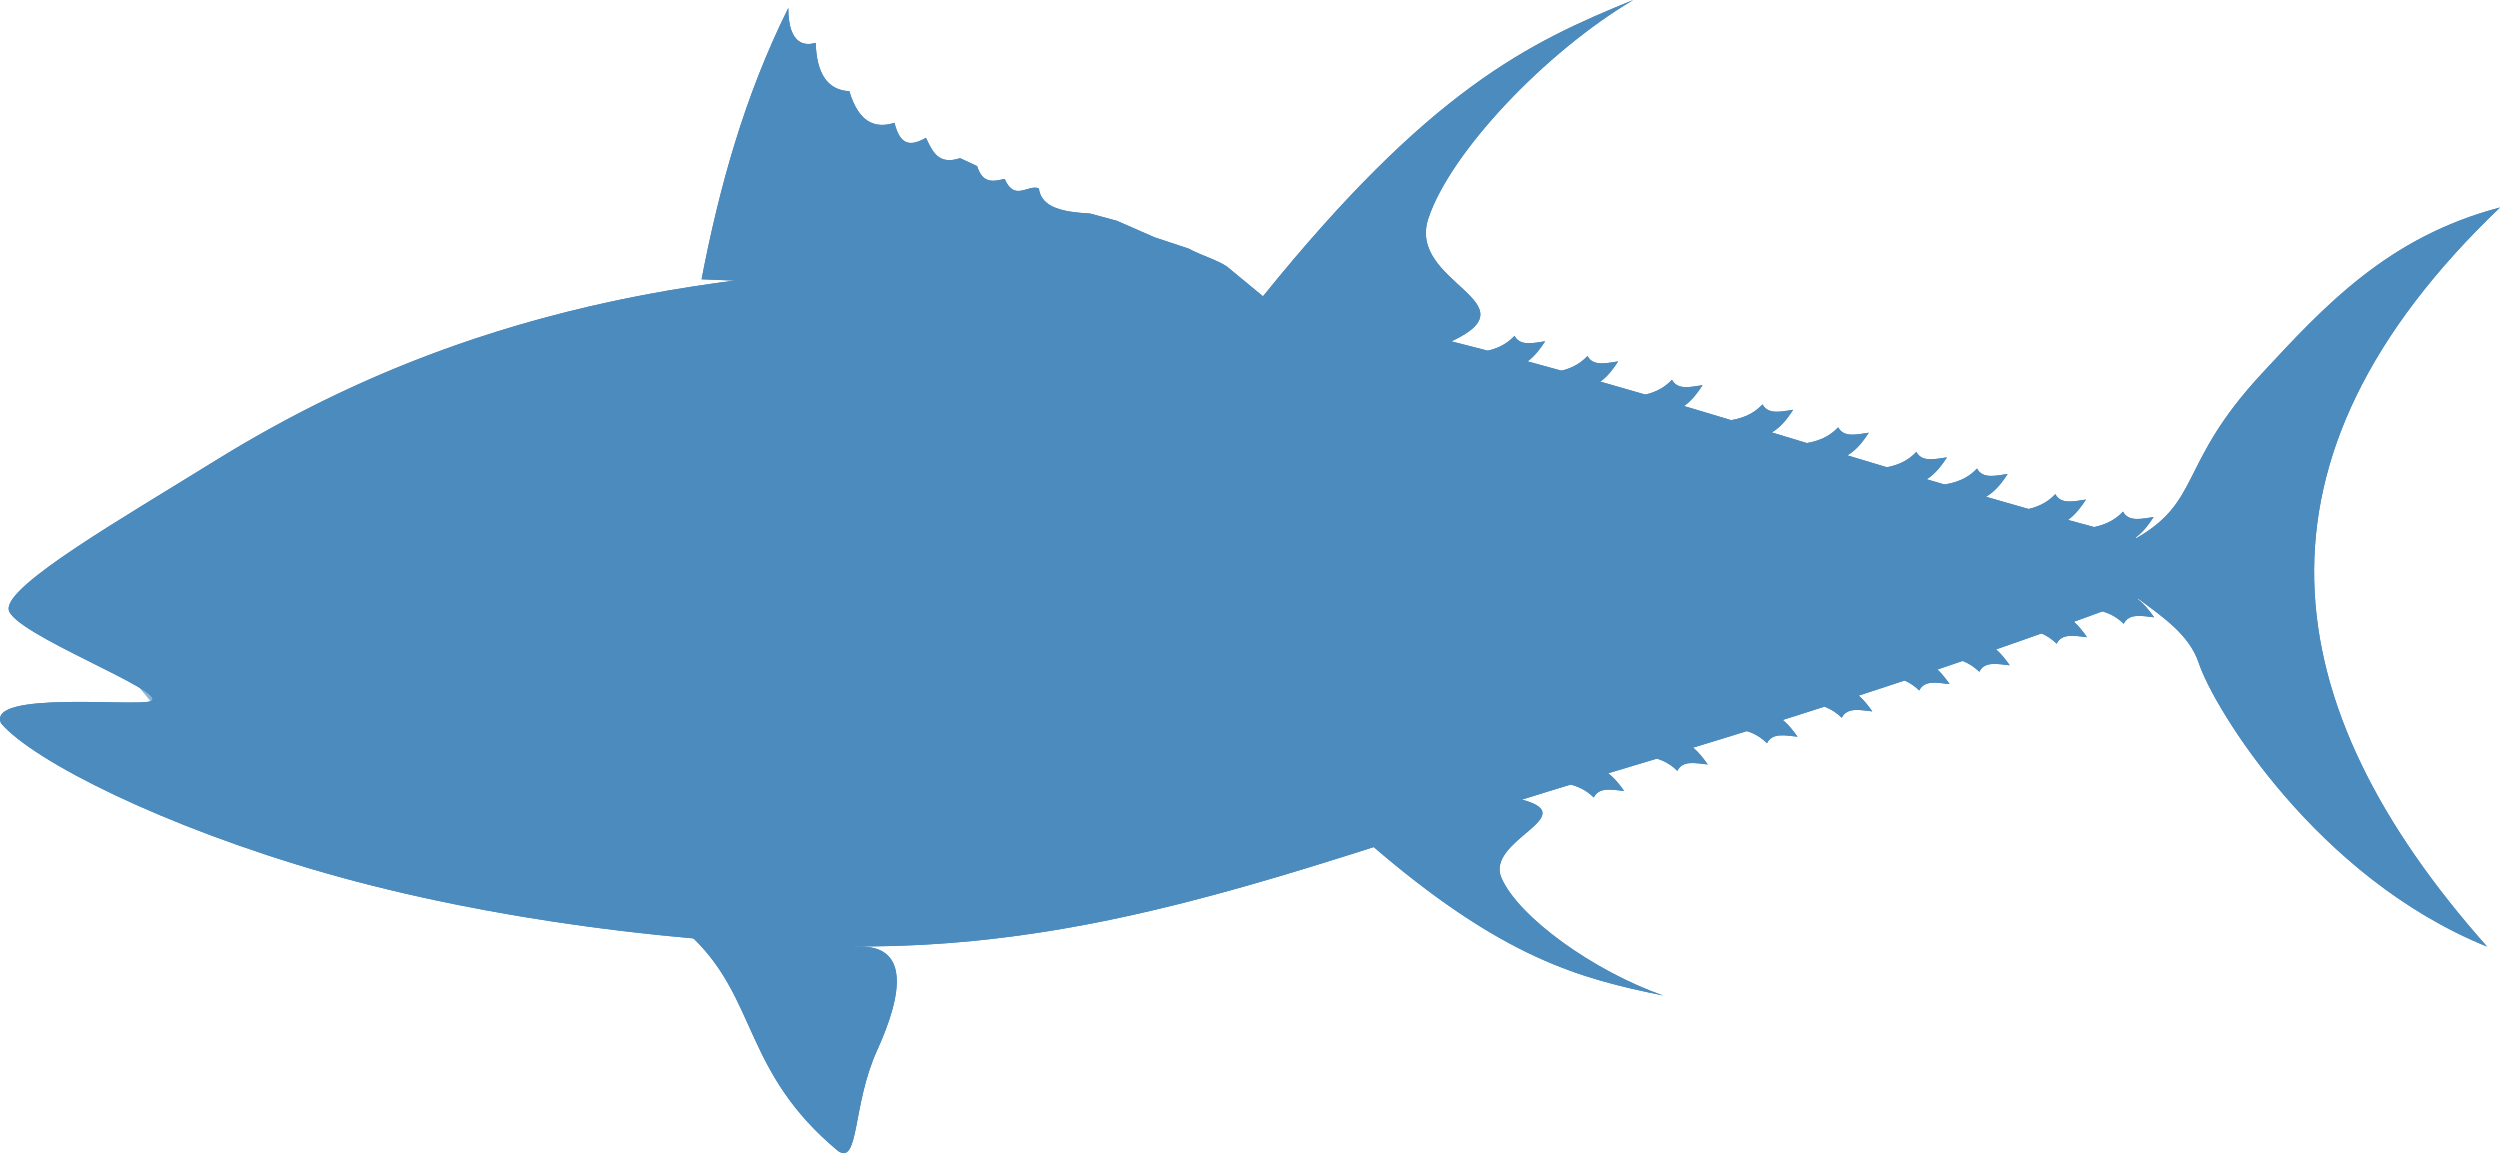
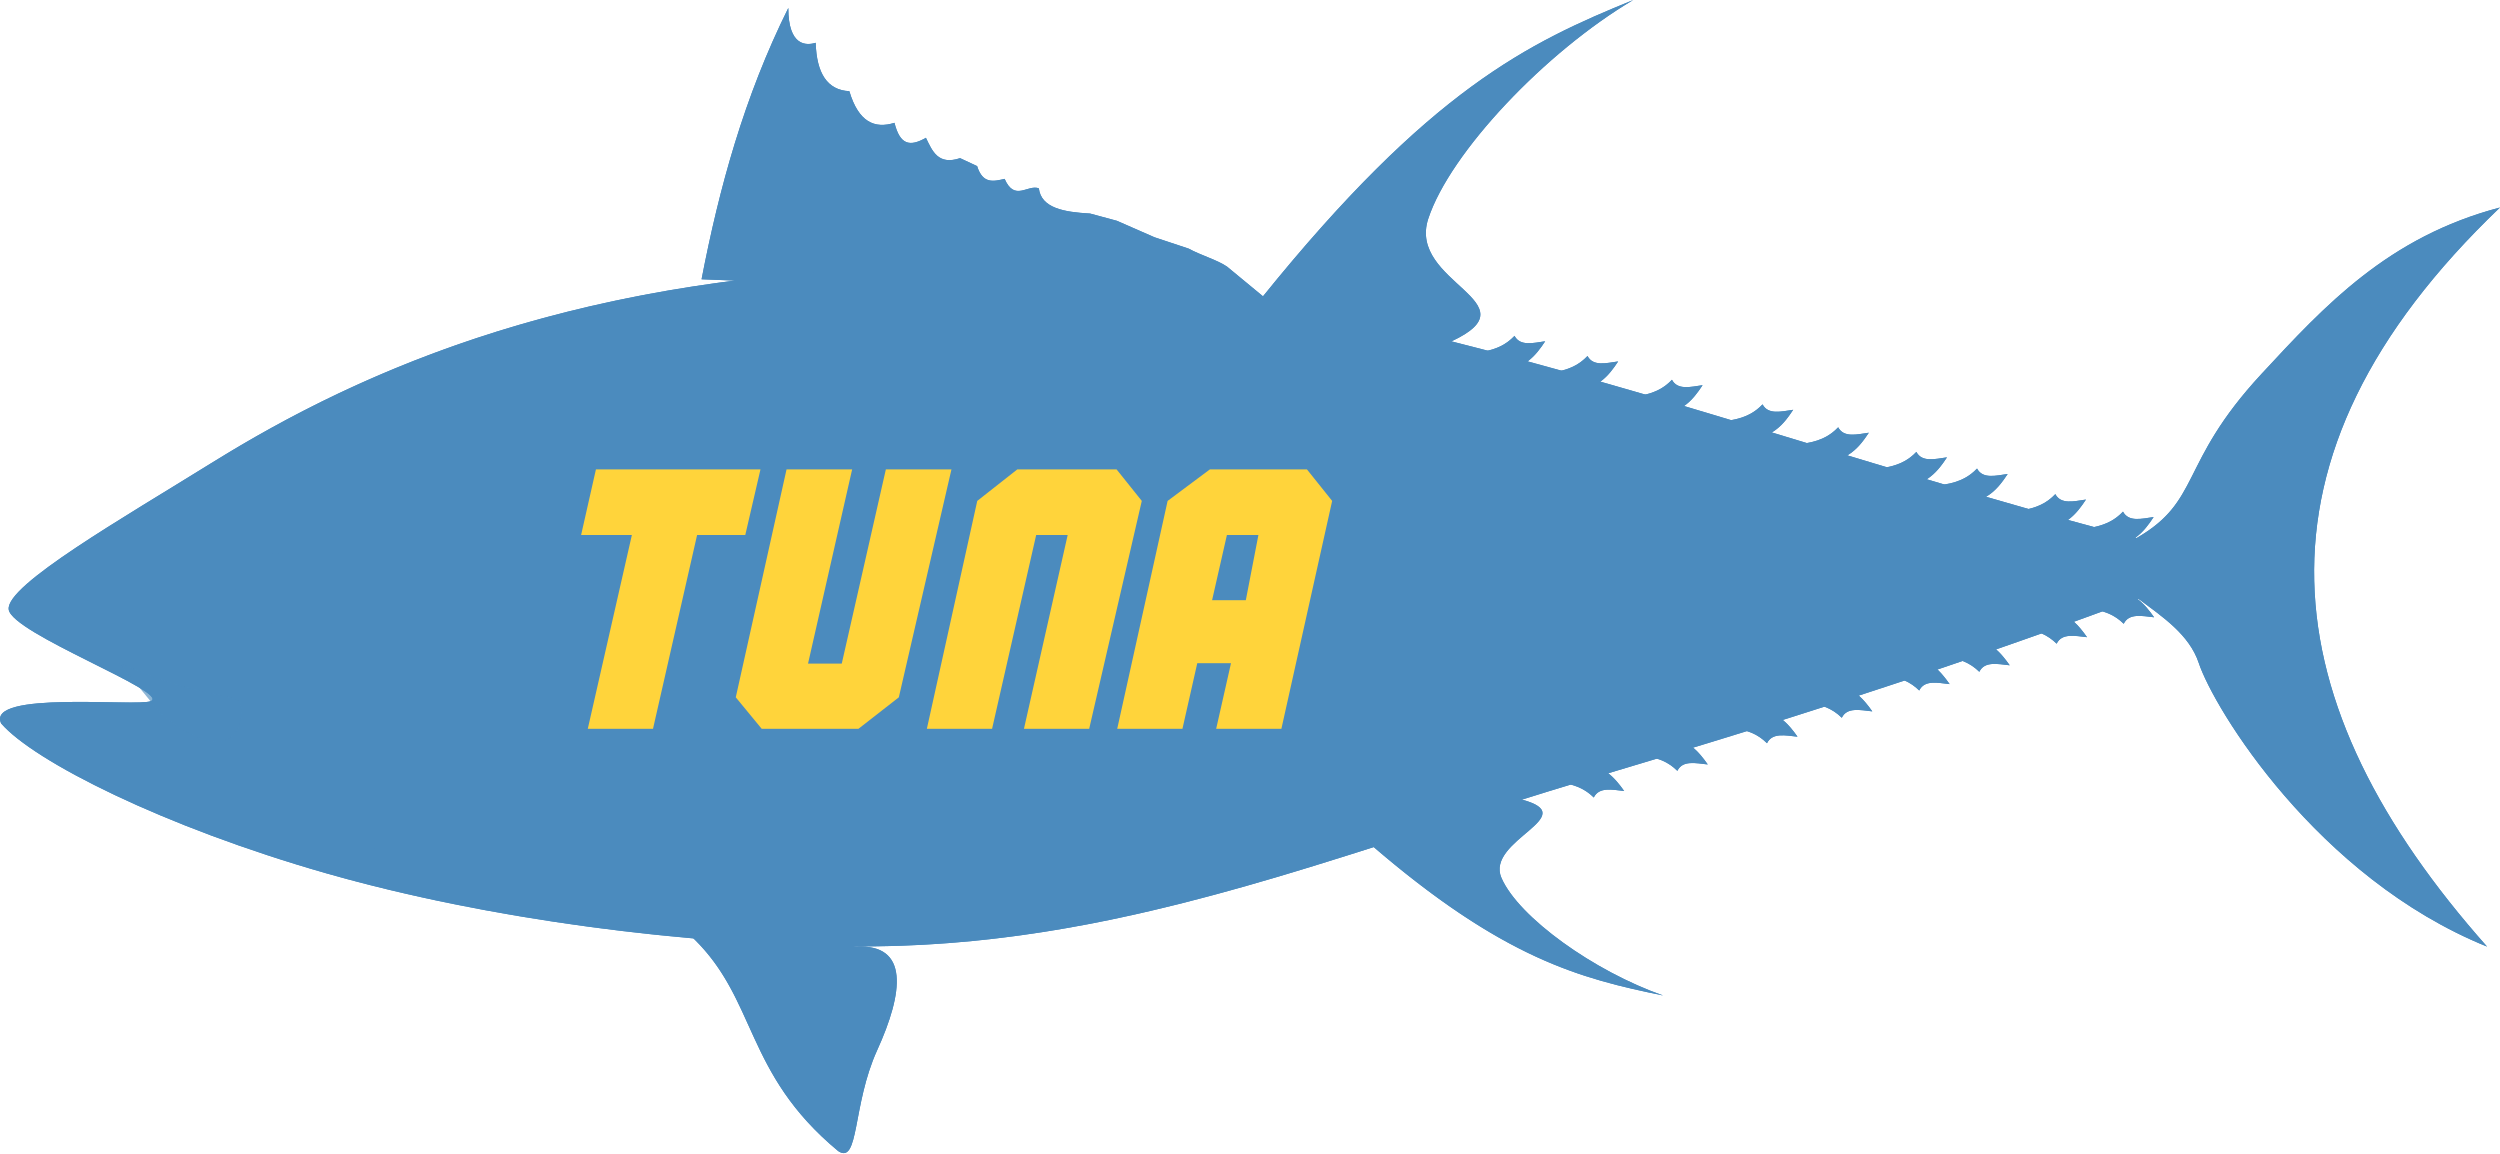
<svg xmlns="http://www.w3.org/2000/svg" width="647.623" height="298.718">
  <path d="M423.084.001c-26.947 10.993-52.413 22.923-95.906 76.75l-9.312-7.687c-2.51-1.73-6.794-2.927-9.938-4.656l-8.844-2.938-9.781-4.281-6.937-1.875c-6.75-.371-12.625-1.397-13.25-6.531-2.933-1.057-6.264 3.507-8.875-2.438-2.81.638-5.658 1.415-7.125-3.312l-4.407-2.063c-5.688 1.896-7.172-1.821-8.843-5.281-4.188 2.392-6.723 1.842-8.157-3.875-5.137 1.608-9.301-.169-11.687-8.188-5.745-.276-8.486-4.676-8.72-12.531-2.391.728-7.087.964-7.093-9.031-11.445 23.033-17.88 46.562-22.468 70.281l8.593.344c-61.966 7.868-104.3 27.815-135.81 47.406-22.604 14.054-53.09 31.514-52.282 37.781.8 6.208 41.956 21.512 36.844 23.75-3.475 1.522-42.86-2.821-38.781 5.782 8.465 9.779 41.91 26.734 84.156 38.812 29.417 8.41 63.085 14.06 95.188 16.875 16.552 16.075 13.177 34.917 37.5 55.094 5.456 3.598 3.638-11.991 10.062-26.094 6.857-15.052 8.37-27.585-5.437-26.875l-.875-.062c48.537.422 90.24-11.447 134.97-25.719 33.896 29.079 53.852 34.114 74.968 38.437-17.914-6.274-37.427-20.244-41.875-30.437-4.272-9.791 21.305-16.005 5.282-20.313 4.169-1.31 8.397-2.581 12.656-3.875 2.767.739 4.552 1.949 5.969 3.344 1.36-2.795 4.735-2.027 7.875-1.687-1.194-1.687-2.484-3.292-4.157-4.594 4.212-1.254 8.407-2.541 12.625-3.813 2.408.742 4.008 1.902 5.313 3.188 1.36-2.795 4.735-1.996 7.875-1.656-1.117-1.579-2.295-3.119-3.813-4.375 4.636-1.413 9.286-2.838 13.938-4.282 2.359.742 3.926 1.883 5.219 3.157 1.36-2.796 4.766-2.027 7.906-1.688-1.113-1.573-2.295-3.089-3.813-4.344 3.584-1.128 7.183-2.285 10.782-3.437a12.435 12.435 0 0 1 4.5 2.875c1.36-2.795 4.766-1.996 7.906-1.656-1.041-1.472-2.151-2.889-3.531-4.094 3.939-1.282 7.912-2.59 11.875-3.906a12.5 12.5 0 0 1 3.812 2.593c1.36-2.795 4.736-1.995 7.875-1.656-.952-1.346-1.942-2.646-3.156-3.781 2.16-.73 4.33-1.477 6.5-2.219a12.494 12.494 0 0 1 4.344 2.813c1.36-2.796 4.735-2.027 7.875-1.688-1.047-1.479-2.148-2.916-3.532-4.125 3.912-1.361 7.84-2.721 11.782-4.125a12.625 12.625 0 0 1 3.906 2.656c1.36-2.795 4.735-2.027 7.875-1.687-1.014-1.433-2.083-2.816-3.406-4 2.459-.892 4.934-1.777 7.406-2.688 2.51.74 4.162 1.901 5.5 3.219 1.36-2.795 4.735-2.027 7.875-1.687-1.218-1.722-2.525-3.372-4.25-4.688.082-.019.168-.044.25-.062 6.186 4.617 13.116 9.244 15.562 16.593 3.914 11.756 30.556 55.602 74.688 73.469-55.516-62.566-64.982-126.15 3.344-191.47-28.976 7.626-45.393 25.434-61.782 43.125-21.51 23.219-15.478 32.779-32.343 42.5-.105-.026-.21-.067-.313-.093 2.016-1.453 3.418-3.366 4.719-5.344-3.126.445-6.484 1.341-7.938-1.406-1.624 1.712-3.768 3.23-7.5 4-2.236-.596-4.49-1.226-6.75-1.844 1.985-1.439 3.368-3.322 4.657-5.281-3.126.445-6.484 1.341-7.938-1.407-1.54 1.623-3.525 3.052-6.906 3.844-.01-.003-.022.003-.031 0-3.642-1.03-7.305-2.082-11-3.156 2.507-1.492 4.109-3.65 5.593-5.906-3.126.445-6.483 1.341-7.937-1.407-1.761 1.856-4.12 3.437-8.47 4.125-1.517-.45-3.036-.888-4.561-1.343 2.309-1.48 3.836-3.539 5.25-5.688-3.126.446-6.484 1.341-7.938-1.406-1.641 1.73-3.82 3.215-7.625 3.969-3.381-1.021-6.837-2.027-10.25-3.063 2.482-1.49 4.09-3.637 5.563-5.875-3.126.446-6.484 1.341-7.938-1.406-1.717 1.81-4.011 3.379-8.156 4.094-2.99-.908-6.023-1.839-9.031-2.75 2.473-1.491 4.059-3.637 5.53-5.875-3.125.445-6.483 1.341-7.937-1.407-1.717 1.81-4.01 3.379-8.156 4.094-4.05-1.218-8.11-2.447-12.187-3.656 2.07-1.453 3.489-3.394 4.812-5.406-3.126.445-6.483 1.341-7.937-1.407-1.54 1.624-3.526 3.052-6.907 3.844-3.88-1.133-7.76-2.232-11.656-3.344 1.966-1.435 3.344-3.302 4.625-5.25-3.126.446-6.483 1.341-7.937-1.406-1.52 1.602-3.481 3.014-6.782 3.813-2.91-.811-5.833-1.615-8.75-2.407 1.937-1.43 3.294-3.289 4.563-5.218-3.126.445-6.484 1.341-7.938-1.407-1.548 1.633-3.553 3.054-6.968 3.844-3.126-.819-6.246-1.616-9.375-2.406 21.81-10.164-11.48-15.123-6-31.781C375.632 39.514 400.376 13.433 423.087 0z" fill="#4b8bbe" />
-   <path d="M354.594 218.351c34.675 30.054 54.848 35.157 76.227 39.535-17.914-6.274-37.421-20.263-41.868-30.456-4.328-9.919 22.013-16.134 4.659-20.449M552.274 140.051c18.394-9.965 11.535-19.421 33.55-43.186 16.39-17.691 32.824-35.493 61.799-43.119-68.326 65.318-58.875 128.91-3.36 191.47-44.131-17.867-70.761-61.711-74.674-73.467-2.47-7.419-9.534-12.052-15.764-16.714l-1.551-14.987zM178.624 242.121c17.72 16.284 13.689 35.491 38.5 56.073 5.457 3.598 3.666-11.992 10.09-26.095 6.857-15.051 8.37-27.587-5.438-26.877M181.734 72.352c4.589-23.719 11.035-47.251 22.48-70.284.006 9.995 4.704 9.741 7.096 9.013.233 7.854 2.97 12.266 8.715 12.542 2.387 8.019 6.555 9.801 11.692 8.192 1.434 5.718 3.949 6.279 8.136 3.886 1.67 3.46 3.164 7.159 8.852 5.263l4.426 2.057c1.467 4.728 4.31 3.948 7.12 3.309 2.61 5.945 5.918 1.387 8.85 2.444.626 5.134 6.523 6.168 13.273 6.539l6.94 1.873 9.767 4.279 8.833 2.931c3.144 1.729 7.437 2.942 9.946 4.671l11.16 9.228-147.29-5.943z" fill="#4b8bbe" />
-   <path d="M326.434 77.686C370.394 23.048 395.97 11.058 423.074 0c-22.71 13.433-47.441 39.504-53.08 56.647-5.486 16.682 27.908 21.618 5.907 31.812M392.334 87.001c-2.053 2.165-4.88 3.977-10.781 4.407l7.469 4.75c6.172-.789 8.876-4.14 11.25-7.75-3.126.445-6.484 1.341-7.938-1.407zm18.907 5.219c-2.054 2.164-4.881 3.977-10.782 4.406l7.469 4.75c6.172-.788 8.876-4.14 11.25-7.75-3.126.446-6.483 1.341-7.937-1.406zm21.875 6.156c-2.054 2.165-4.881 3.977-10.782 4.407l7.469 4.75c6.172-.789 8.876-4.14 11.25-7.75-3.126.445-6.483 1.341-7.937-1.407zm23.468 6.375c-2.053 2.165-4.88 3.977-10.781 4.407l7.469 4.75c6.172-.789 8.876-4.141 11.25-7.75-3.126.445-6.484 1.341-7.938-1.407zm19.594 5.938c-2.053 2.164-4.88 3.977-10.781 4.406l7.437 4.75c6.172-.789 8.907-4.14 11.282-7.75-3.126.446-6.484 1.341-7.938-1.406zm20.25 6.375c-2.053 2.164-4.88 3.977-10.781 4.406l7.469 4.75c6.17-.789 8.875-4.14 11.25-7.75-3.126.446-6.484 1.341-7.938-1.406zm15.719 4.312c-2.053 2.165-4.88 3.977-10.781 4.407l7.468 4.75c6.172-.789 8.876-4.141 11.25-7.75-3.126.445-6.483 1.341-7.937-1.407zm20.28 6.625c-2.052 2.165-4.88 3.977-10.78 4.407l7.469 4.75c6.17-.789 8.875-4.141 11.25-7.75-3.126.445-6.484 1.341-7.938-1.407zm17.532 4.532c-2.053 2.164-4.88 4.008-10.781 4.437l7.469 4.75c6.172-.789 8.876-4.171 11.25-7.781-3.126.445-6.484 1.341-7.938-1.406zM546.514 152.531l-7.313 5.031c5.913.229 8.812 1.937 10.938 4.031 1.36-2.795 4.735-2.027 7.875-1.687-2.495-3.528-5.305-6.796-11.5-7.375zm-17.375 5.156l-7.313 5c5.913.229 8.812 1.969 10.938 4.062 1.36-2.795 4.735-2.027 7.875-1.687-2.495-3.528-5.305-6.796-11.5-7.375zm-20.031 7.281l-7.313 5.031c5.912.229 8.812 1.938 10.938 4.032 1.36-2.796 4.735-2.027 7.875-1.688-2.495-3.528-5.305-6.796-11.5-7.375zm-15.563 4.875l-7.312 5c5.912.229 8.812 1.938 10.937 4.031 1.36-2.795 4.736-1.995 7.875-1.656-2.495-3.528-5.305-6.796-11.5-7.375zm-20.062 7.063l-7.282 5c5.913.229 8.78 1.937 10.907 4.031 1.36-2.795 4.766-1.996 7.906-1.656-2.495-3.528-5.336-6.796-11.531-7.375zm-19.375 6.562l-7.282 5.031c5.913.229 8.78 1.938 10.907 4.032 1.36-2.796 4.766-2.027 7.906-1.688-2.495-3.528-5.336-6.796-11.531-7.375zm-23.22 7.188l-7.312 5c5.913.229 8.812 1.937 10.938 4.031 1.36-2.795 4.735-1.996 7.875-1.656-2.495-3.528-5.305-6.796-11.5-7.375zm-21.655 6.875l-7.313 5c5.912.229 8.812 1.968 10.938 4.062 1.36-2.795 4.735-2.027 7.875-1.687-2.495-3.528-5.305-6.796-11.5-7.375z" fill="#4b8bbe" />
+   <path d="M354.594 218.351c34.675 30.054 54.848 35.157 76.227 39.535-17.914-6.274-37.421-20.263-41.868-30.456-4.328-9.919 22.013-16.134 4.659-20.449m158.662-66.93c18.394-9.965 11.535-19.421 33.55-43.186 16.39-17.691 32.824-35.493 61.799-43.119-68.326 65.318-58.875 128.91-3.36 191.47-44.131-17.867-70.761-61.711-74.674-73.467-2.47-7.419-9.534-12.052-15.764-16.714l-1.551-14.987zm-373.65 102.07c17.72 16.284 13.689 35.491 38.5 56.073 5.457 3.598 3.666-11.992 10.09-26.095 6.857-15.051 8.37-27.587-5.438-26.877m-40.042-172.87c4.589-23.719 11.035-47.251 22.48-70.284.006 9.995 4.704 9.741 7.096 9.013.233 7.854 2.97 12.266 8.715 12.542 2.387 8.019 6.555 9.801 11.692 8.192 1.434 5.718 3.949 6.279 8.136 3.886 1.67 3.46 3.164 7.159 8.852 5.263l4.426 2.057c1.467 4.728 4.31 3.948 7.12 3.309 2.61 5.945 5.918 1.387 8.85 2.444.626 5.134 6.523 6.168 13.273 6.539l6.94 1.873 9.767 4.279 8.833 2.931c3.144 1.729 7.437 2.942 9.946 4.671l11.16 9.228-147.29-5.943z" fill="#4b8bbe" />
+   <path d="M326.434 77.686C370.394 23.048 395.97 11.058 423.074 0c-22.71 13.433-47.441 39.504-53.08 56.647-5.486 16.682 27.908 21.618 5.907 31.812m16.433-1.458c-2.053 2.165-4.88 3.977-10.781 4.407l7.469 4.75c6.172-.789 8.876-4.14 11.25-7.75-3.126.445-6.484 1.341-7.938-1.407zm18.907 5.219c-2.054 2.164-4.881 3.977-10.782 4.406l7.469 4.75c6.172-.788 8.876-4.14 11.25-7.75-3.126.446-6.483 1.341-7.937-1.406zm21.875 6.156c-2.054 2.165-4.881 3.977-10.782 4.407l7.469 4.75c6.172-.789 8.876-4.14 11.25-7.75-3.126.445-6.483 1.341-7.937-1.407zm23.468 6.375c-2.053 2.165-4.88 3.977-10.781 4.407l7.469 4.75c6.172-.789 8.876-4.141 11.25-7.75-3.126.445-6.484 1.341-7.938-1.407zm19.594 5.938c-2.053 2.164-4.88 3.977-10.781 4.406l7.437 4.75c6.172-.789 8.907-4.14 11.282-7.75-3.126.446-6.484 1.341-7.938-1.406zm20.25 6.375c-2.053 2.164-4.88 3.977-10.781 4.406l7.469 4.75c6.17-.789 8.875-4.14 11.25-7.75-3.126.446-6.484 1.341-7.938-1.406zm15.719 4.312c-2.053 2.165-4.88 3.977-10.781 4.407l7.468 4.75c6.172-.789 8.876-4.141 11.25-7.75-3.126.445-6.483 1.341-7.937-1.407zm20.28 6.625c-2.052 2.165-4.88 3.977-10.78 4.407l7.469 4.75c6.17-.789 8.875-4.141 11.25-7.75-3.126.445-6.484 1.341-7.938-1.407zm17.532 4.532c-2.053 2.164-4.88 4.008-10.781 4.437l7.469 4.75c6.172-.789 8.876-4.171 11.25-7.781-3.126.445-6.484 1.341-7.938-1.406zm-3.445 19.998l-7.313 5.031c5.913.229 8.812 1.937 10.938 4.031 1.36-2.795 4.735-2.027 7.875-1.687-2.495-3.528-5.305-6.796-11.5-7.375zm-17.375 5.156l-7.313 5c5.913.229 8.812 1.969 10.938 4.062 1.36-2.795 4.735-2.027 7.875-1.687-2.495-3.528-5.305-6.796-11.5-7.375zm-20.031 7.281l-7.313 5.031c5.912.229 8.812 1.938 10.938 4.032 1.36-2.796 4.735-2.027 7.875-1.688-2.495-3.528-5.305-6.796-11.5-7.375zm-15.563 4.875l-7.312 5c5.912.229 8.812 1.938 10.937 4.031 1.36-2.795 4.736-1.995 7.875-1.656-2.495-3.528-5.305-6.796-11.5-7.375zm-20.062 7.063l-7.282 5c5.913.229 8.78 1.937 10.907 4.031 1.36-2.795 4.766-1.996 7.906-1.656-2.495-3.528-5.336-6.796-11.531-7.375zm-19.375 6.562l-7.282 5.031c5.913.229 8.78 1.938 10.907 4.032 1.36-2.796 4.766-2.027 7.906-1.688-2.495-3.528-5.336-6.796-11.531-7.375zm-23.22 7.188l-7.312 5c5.913.229 8.812 1.937 10.938 4.031 1.36-2.795 4.735-1.996 7.875-1.656-2.495-3.528-5.305-6.796-11.5-7.375zm-21.655 6.875l-7.313 5c5.912.229 8.812 1.968 10.938 4.062 1.36-2.795 4.735-2.027 7.875-1.687-2.495-3.528-5.305-6.796-11.5-7.375z" fill="#4b8bbe" />
  <path d="M590.294 148.851c-18.073-14.917-19.385-5.221-29.885-7.757-94.128-22.731-213.91-73.085-318.31-71.881-91.298 1.053-147.96 26.258-187.56 50.881-22.603 14.054-53.087 31.523-52.28 37.79.801 6.208 41.937 21.494 36.825 23.732-3.475 1.522-42.865-2.801-38.788 5.802 8.465 9.779 41.932 26.717 84.178 38.796 42.286 12.089 93.368 18.49 135.94 18.935 68.992.72 124.09-23.414 193.64-44.067 44.422-13.192 89.029-27.22 136.15-44.775 16.68-6.214 25.047 6.407 40.096-7.456z" fill="#4b8bbe" />
  <path d="M81.844 152.261c0 5.523-4.668 10-10.427 10-5.76 0-10.428-4.477-10.428-10s4.669-10 10.428-10c5.759 0 10.427 4.477 10.427 10z" fill="#4b8bbe" />
  <path d="M80.777 152.461c.002 5.032-4.25 9.113-9.495 9.113-5.245 0-9.497-4.081-9.495-9.113-.002-5.033 4.25-9.114 9.495-9.114 5.245 0 9.497 4.081 9.495 9.114z" fill="#4b8bbe" />
  <path d="M70.925 145.381c-7.43-.585-9.903 11.874-2.375 13.844 6.246 2.461 13.802-5.572 8.688-11.031-1.528-1.872-3.886-3.033-6.313-2.813z" fill="#4b8bbe" />
  <path d="M68.38 145.631c-7.083.344-4.87 11.87 1.688 10.406 5.822-.905 5.888-10.188-.313-10.406a6.652 6.652 0 0 0-1.375 0z" fill="#4b8bbe" />
  <path d="M68.38 145.631c-7.083.344-4.87 11.87 1.688 10.406 5.822-.905 5.888-10.188-.313-10.406a6.652 6.652 0 0 0-1.375 0z" fill="#4b8bbe" />
  <path d="M115.254 139.311c25.854 64.047-2.617 82.676-19.293 80.386" fill="#4b8bbe" filter="url(#filter3267)" />
  <path d="M167.244 148.951c6.437 64.047-34.545 82.676-53.53 80.386" fill="#4b8bbe" filter="url(#filter3259)" />
  <path d="M165.254 153.841c63.507-37.854 109.12-23.315 133.71-10.861-28.328 22.291-55.804 30.939-83.146 37.453 5.675-29.985-25.846-25.099-50.562-26.592z" fill="#4b8bbe" />
  <path d="M30.793 171.591c20.104 9.478 30.785 7.87 31.446 10.598 1.662 6.858-3.5 16.879-20.555 2.769" opacity=".639" fill="#4b8bbe" />
+   <g aria-label="tuna" style="line-height:0%;-inkscape-font-specification:'Commando Bold'" font-weight="700" font-size="96" font-family="Commando" letter-spacing="0" word-spacing="0" fill="#ffd43b">
+     <path d="M154.376 121.6H197l-3.936 16.992h-12.48L169.16 188.8h-16.896l11.424-50.208h-13.152l3.84-16.992zM209.321 171.904h8.736l11.424-50.304h16.992l-13.632 59.04-10.464 8.16h-25.056l-6.72-8.16 13.152-59.04h16.992l-11.424 50.304zM276.581 138.592h-8.16L256.997 188.8h-16.896l13.056-59.04 10.368-8.16h25.728l6.528 8.16-13.632 59.04h-16.896l11.328-50.208zM306.31 188.8h-16.896l13.056-59.04 10.944-8.16h25.152l6.528 8.16-13.152 59.04h-16.896l3.84-16.992h-8.736l-3.84 16.992zm16.416-33.312l3.264-16.896h-8.16l-3.84 16.896h8.736z" />
+   </g>
</svg>
